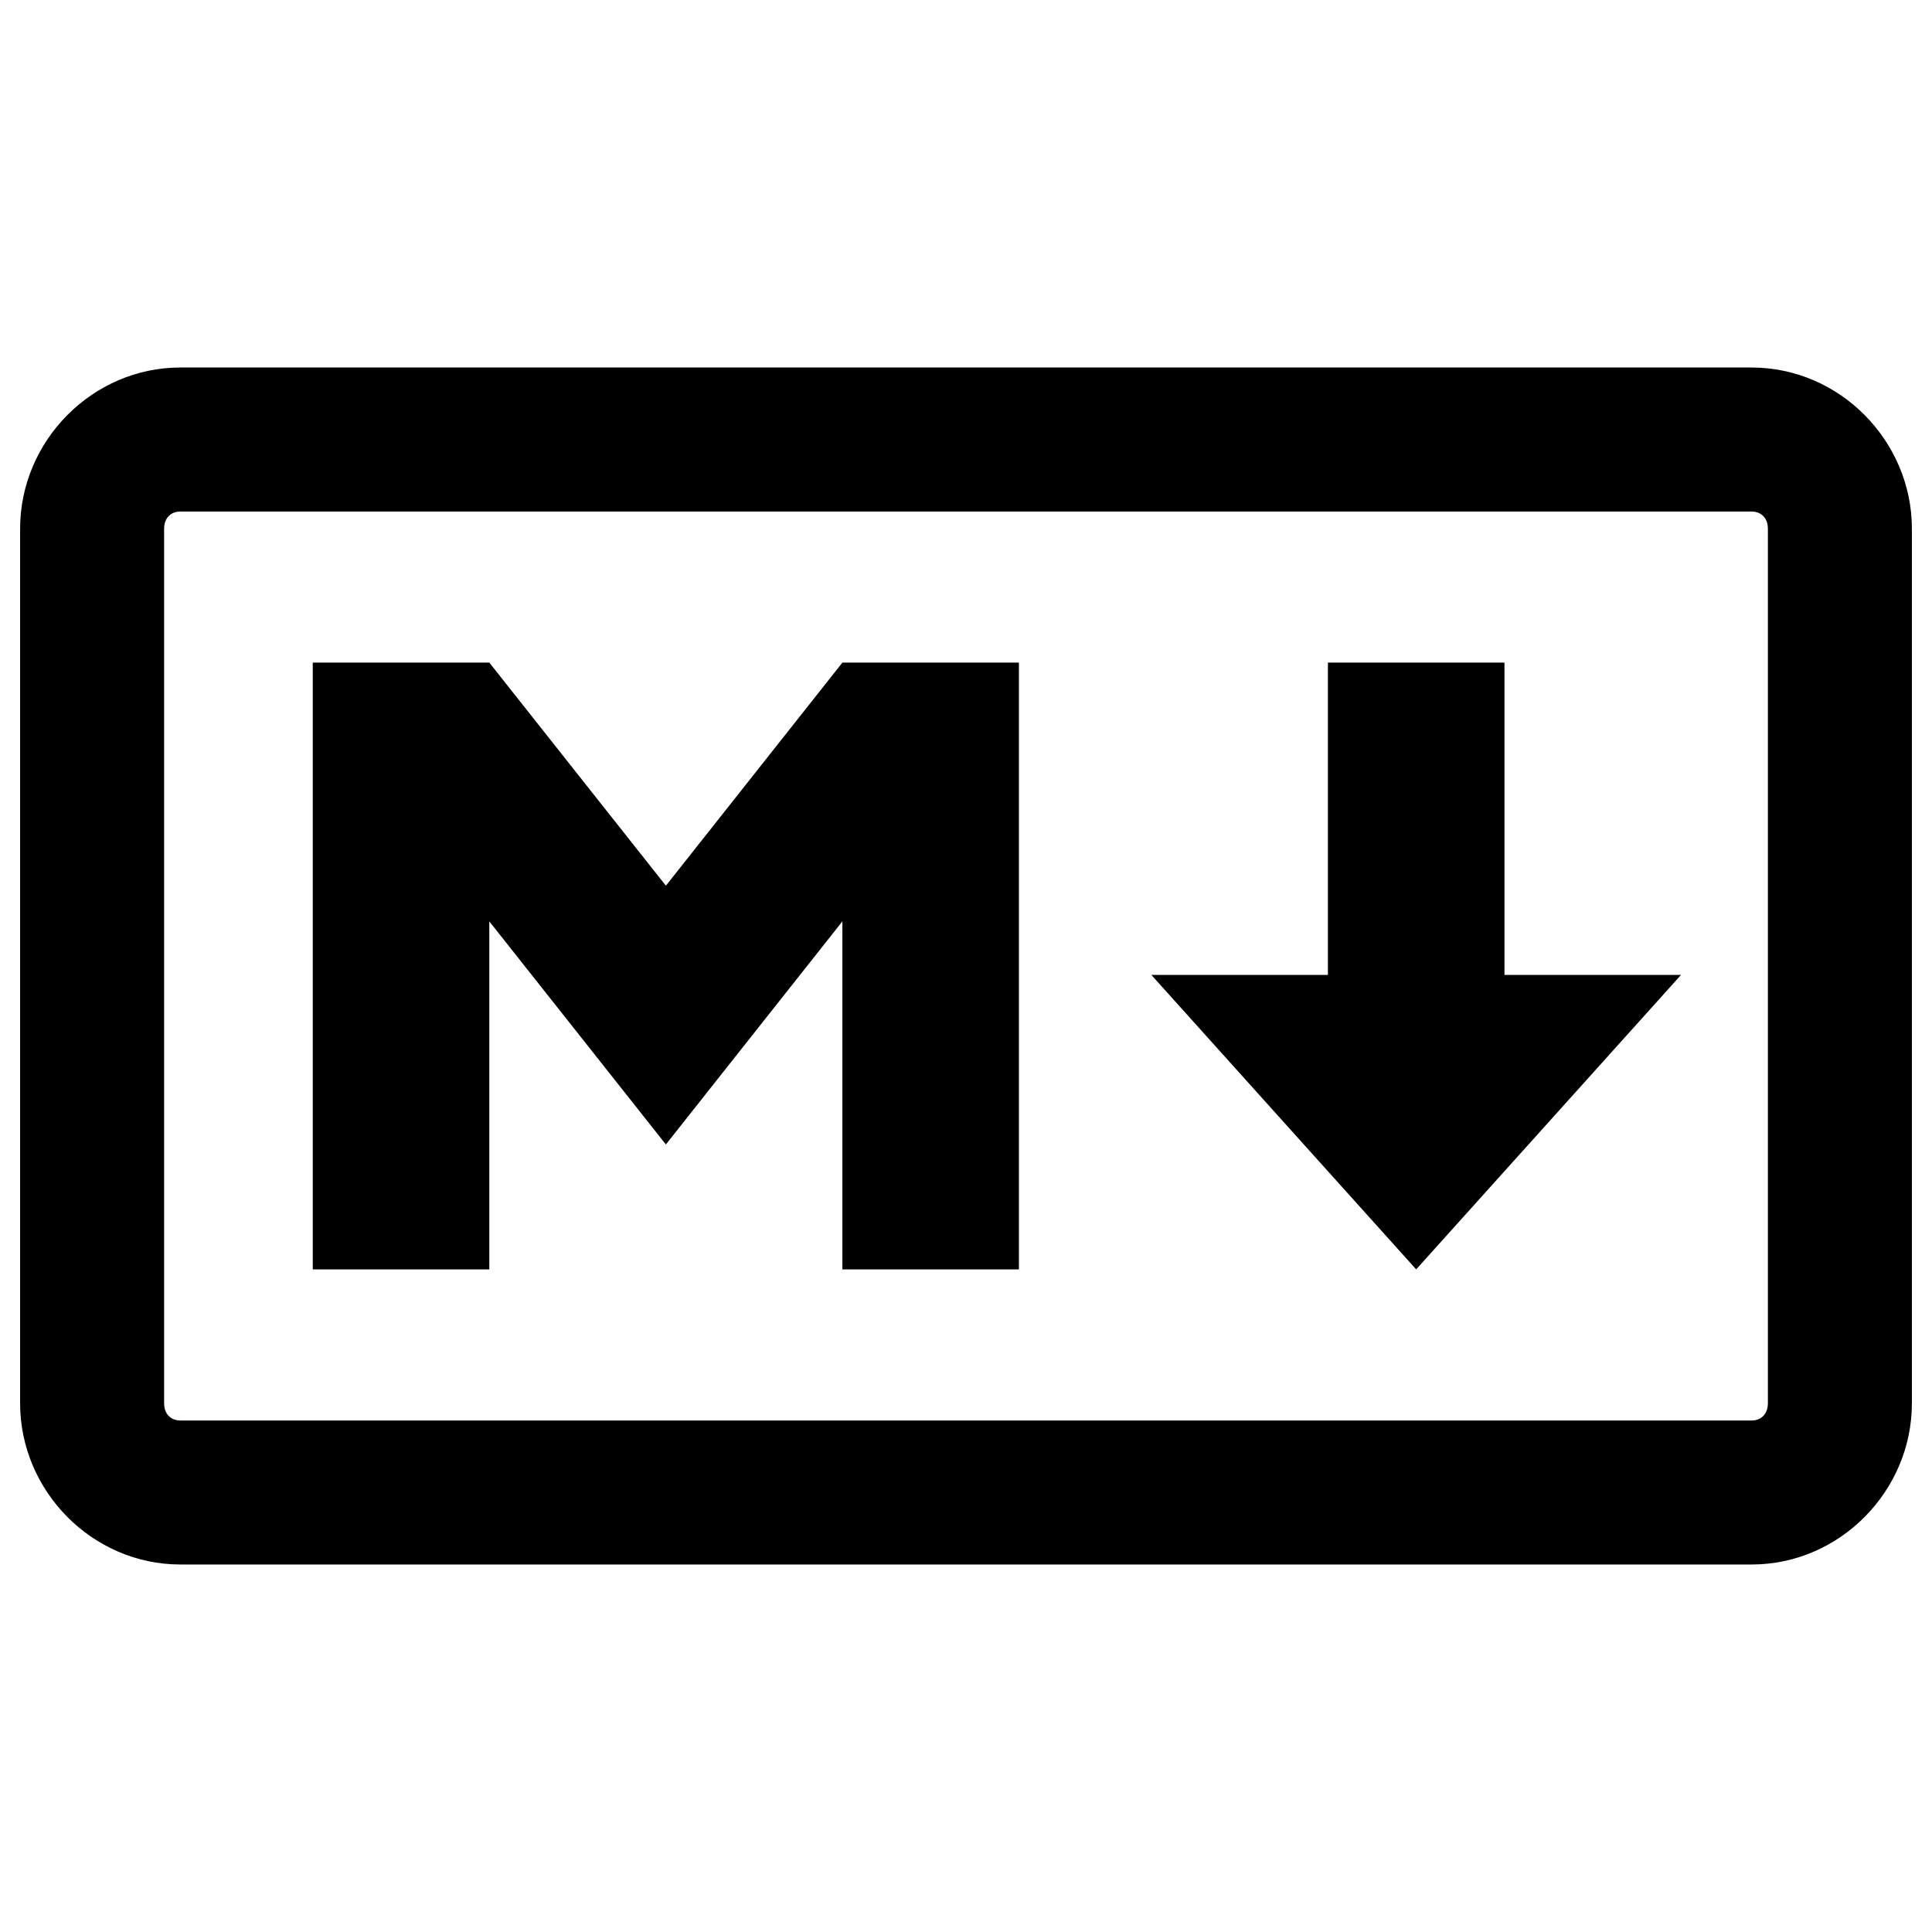
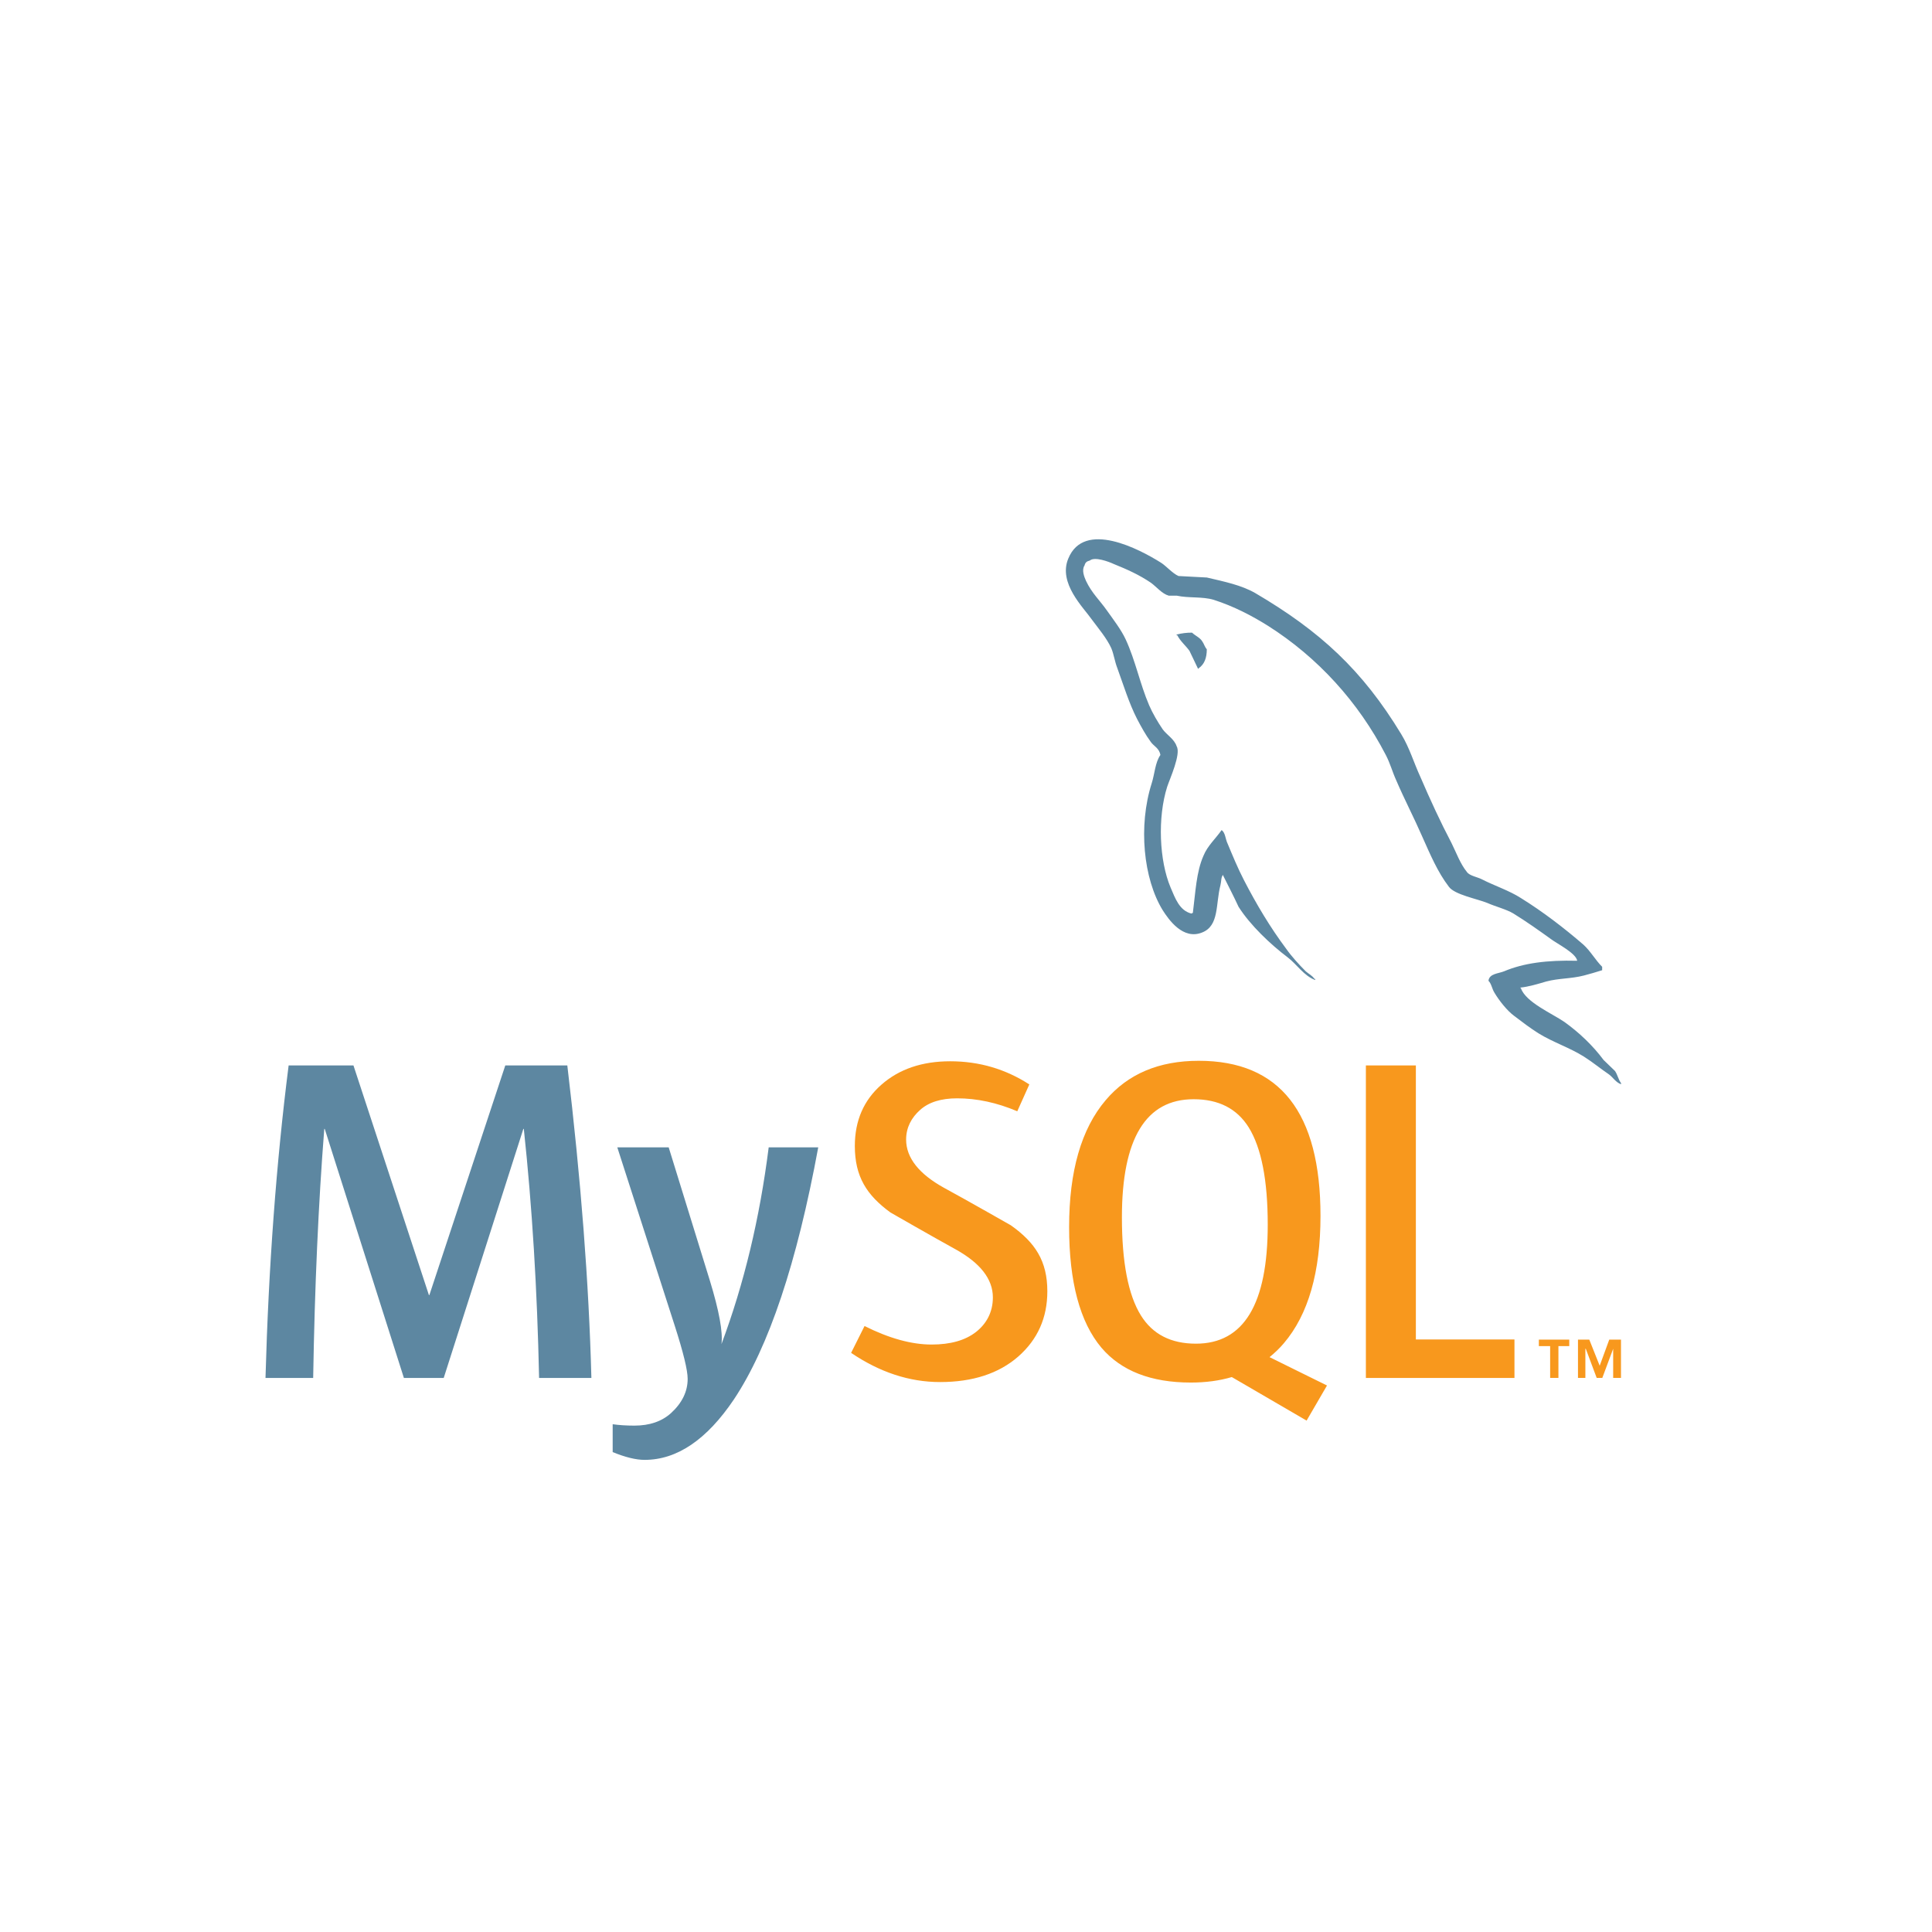
- <svg viewBox="0 0 128 128">
-   <path style="line-height:normal;font-variant-ligatures:normal;font-variant-position:normal;font-variant-caps:normal;font-variant-numeric:normal;font-variant-alternates:normal;font-variant-east-asian:normal;font-feature-settings:normal;font-variation-settings:normal;text-indent:0;text-align:start;text-decoration-line:none;text-decoration-style:solid;text-decoration-color:#000;text-transform:none;text-orientation:mixed;white-space:normal;shape-padding:0;shape-margin:0;inline-size:0;isolation:auto;mix-blend-mode:normal;solid-color:#000;solid-opacity:1" d="M11.95 24.348c-5.836 0-10.618 4.867-10.618 10.681v57.942c0 5.814 4.782 10.681 10.617 10.681h104.102c5.835 0 10.617-4.867 10.617-10.681V35.03c0-5.814-4.783-10.681-10.617-10.681H14.898l-.002-.002H11.95zm-.007 9.543h104.108c.625 0 1.076.423 1.076 1.14v57.94c0 .717-.453 1.14-1.076 1.14H11.949c-.623 0-1.076-.423-1.076-1.14V35.029c0-.715.451-1.135 1.07-1.138z" color="#000" font-weight="400" font-family="sans-serif" overflow="visible" />
-   <path d="M20.721 84.1V43.9H32.42l11.697 14.78L55.81 43.9h11.696v40.2H55.81V61.044l-11.694 14.78-11.698-14.78V84.1H20.722zm73.104 0L76.28 64.591h11.697V43.9h11.698v20.69h11.698zm0 0" />
+ <svg xmlns="http://www.w3.org/2000/svg" width="800px" height="800px" viewBox="-18.458 -22.75 191.151 191.151">
+   <path d="M-18.458 6.58h191.151v132.49H-18.458V6.58z" fill="none" />
+   <path d="M40.054 113.583h-5.175c-.183-8.735-.687-16.947-1.511-24.642h-.046l-7.879 24.642h-3.94l-7.832-24.642h-.045c-.581 7.388-.947 15.602-1.099 24.642H7.81c.304-10.993 1.068-21.299 2.289-30.919h6.414l7.465 22.719h.046l7.511-22.719h6.137c1.344 11.268 2.138 21.575 2.382 30.919M62.497 90.771c-2.107 11.434-4.887 19.742-8.337 24.928-2.688 3.992-5.633 5.99-8.84 5.99-.855 0-1.91-.258-3.16-.77v-2.757c.611.088 1.328.138 2.152.138 1.498 0 2.702-.412 3.62-1.238 1.098-1.006 1.647-2.137 1.647-3.388 0-.858-.428-2.612-1.282-5.268L42.618 90.77h5.084l4.076 13.19c.916 2.995 1.298 5.086 1.145 6.277 2.229-5.953 3.786-12.444 4.673-19.468h4.901v.002z" fill="#5d87a1" />
+   <path d="M131.382 113.583h-14.7V82.664h4.945v27.113h9.755v3.806zM112.834 114.33l-5.684-2.805c.504-.414.986-.862 1.42-1.381 2.416-2.838 3.621-7.035 3.621-12.594 0-10.229-4.014-15.346-12.045-15.346-3.938 0-7.01 1.298-9.207 3.895-2.414 2.84-3.619 7.022-3.619 12.551 0 5.435 1.068 9.422 3.205 11.951 1.955 2.291 4.902 3.438 8.843 3.438 1.47 0 2.819-.18 4.048-.543l7.4 4.308 2.018-3.474zm-18.413-6.934c-1.252-2.014-1.878-5.248-1.878-9.707 0-7.785 2.365-11.682 7.1-11.682 2.475 0 4.289.932 5.449 2.792 1.25 2.017 1.879 5.222 1.879 9.619 0 7.849-2.367 11.774-7.099 11.774-2.476.001-4.29-.928-5.451-2.796M85.165 105.013c0 2.622-.962 4.773-2.884 6.458-1.924 1.678-4.504 2.519-7.737 2.519-3.024 0-5.956-.966-8.794-2.888l1.329-2.655c2.442 1.223 4.653 1.831 6.638 1.831 1.863 0 3.319-.413 4.375-1.232 1.055-.822 1.684-1.975 1.684-3.433 0-1.837-1.281-3.407-3.631-4.722-2.167-1.19-6.501-3.678-6.501-3.678-2.349-1.712-3.525-3.55-3.525-6.578 0-2.506.877-4.529 2.632-6.068 1.757-1.545 4.024-2.315 6.803-2.315 2.87 0 5.479.769 7.829 2.291l-1.192 2.656c-2.01-.854-3.994-1.281-5.951-1.281-1.585 0-2.809.381-3.66 1.146-.858.762-1.387 1.737-1.387 2.933 0 1.828 1.308 3.418 3.722 4.759 2.196 1.192 6.638 3.723 6.638 3.723 2.409 1.709 3.612 3.53 3.612 6.534" fill="#f8981d" />
+   <path d="M137.59 72.308c-2.99-.076-5.305.225-7.248 1.047-.561.224-1.453.224-1.531.933.303.3.338.784.601 1.198.448.747 1.229 1.752 1.942 2.276.783.6 1.569 1.194 2.393 1.717 1.453.899 3.1 1.422 4.516 2.318.825.521 1.645 1.195 2.471 1.756.406.299.666.784 1.193.971v-.114c-.264-.336-.339-.822-.598-1.196l-1.122-1.082c-1.084-1.456-2.431-2.727-3.884-3.771-1.196-.824-3.812-1.944-4.297-3.322l-.076-.076c.822-.077 1.797-.375 2.578-.604 1.271-.335 2.43-.259 3.734-.594.6-.15 1.195-.338 1.797-.523v-.337c-.676-.673-1.158-1.567-1.869-2.203-1.902-1.643-3.998-3.25-6.164-4.595-1.16-.749-2.652-1.231-3.887-1.868-.445-.225-1.195-.336-1.457-.71-.67-.822-1.047-1.904-1.533-2.877-1.08-2.053-2.129-4.331-3.061-6.502-.674-1.456-1.084-2.91-1.906-4.257-3.85-6.35-8.031-10.196-14.457-13.971-1.381-.786-3.024-1.121-4.779-1.533l-2.803-.148c-.598-.262-1.197-.973-1.719-1.309-2.132-1.344-7.621-4.257-9.189-.411-1.01 2.431 1.494 4.821 2.354 6.054.635.856 1.458 1.83 1.902 2.802.263.635.337 1.309.6 1.98.598 1.644 1.157 3.473 1.943 5.007.41.782.857 1.604 1.381 2.312.3.414.822.597.936 1.272-.521.744-.562 1.867-.861 2.801-1.344 4.221-.819 9.45 1.086 12.552.596.934 2.018 2.99 3.92 2.202 1.684-.672 1.311-2.801 1.795-4.668.111-.451.038-.747.262-1.043v.073c.521 1.045 1.047 2.052 1.53 3.1 1.159 1.829 3.177 3.735 4.858 5.002.895.676 1.604 1.832 2.725 2.245V74.1h-.074c-.227-.335-.559-.485-.857-.745-.674-.673-1.42-1.495-1.943-2.241-1.566-2.093-2.952-4.41-4.182-6.801-.602-1.16-1.121-2.428-1.606-3.586-.226-.447-.226-1.121-.601-1.346-.562.821-1.381 1.532-1.791 2.538-.711 1.609-.785 3.588-1.049 5.646l-.147.072c-1.19-.299-1.604-1.53-2.056-2.575-1.119-2.654-1.307-6.914-.336-9.976.26-.783 1.385-3.249.936-3.995-.225-.715-.973-1.122-1.383-1.685-.482-.708-1.01-1.604-1.346-2.39-.896-2.091-1.347-4.408-2.312-6.498-.451-.974-1.234-1.982-1.868-2.879-.712-1.008-1.495-1.718-2.058-2.913-.186-.411-.447-1.083-.148-1.53.073-.3.225-.412.523-.487.484-.409 1.867.111 2.352.336 1.385.56 2.543 1.083 3.699 1.867.523.375 1.084 1.085 1.755 1.272h.786c1.193.26 2.538.072 3.661.41 1.979.636 3.772 1.569 5.38 2.576 4.893 3.103 8.928 7.512 11.652 12.778.447.858.637 1.644 1.045 2.539.787 1.832 1.76 3.7 2.541 5.493.785 1.755 1.533 3.547 2.654 5.005.559.784 2.805 1.195 3.812 1.606.745.335 1.905.633 2.577 1.044 1.271.783 2.537 1.682 3.732 2.543.595.448 2.465 1.382 2.576 2.13M99.484 39.844a5.82 5.82 0 0 0-1.529.188v.075h.072c.301.597.824 1.011 1.197 1.532.301.599.562 1.193.857 1.791l.072-.074c.527-.373.789-.971.789-1.868-.227-.264-.262-.522-.451-.784-.22-.374-.705-.56-1.007-.86" fill="#5d87a1" />
+   <path d="M141.148 113.578h.774v-3.788h-1.161l-.947 2.585-1.029-2.585h-1.118v3.788h.731v-2.882h.041l1.078 2.882h.557l1.074-2.882v2.882zm-6.235 0h.819v-3.146h1.072v-.643h-3.008v.643h1.115l.002 3.146z" fill="#f8981d" />
</svg>
